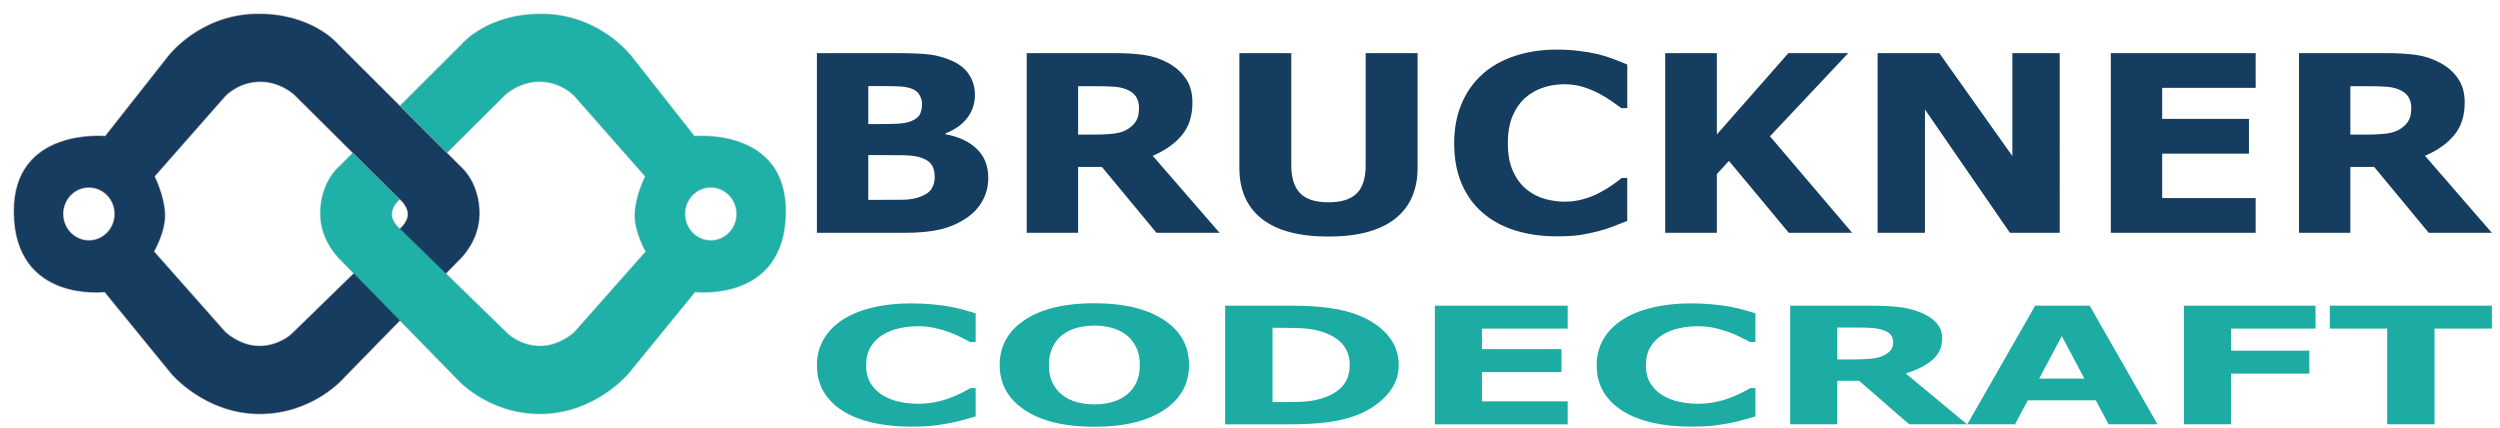
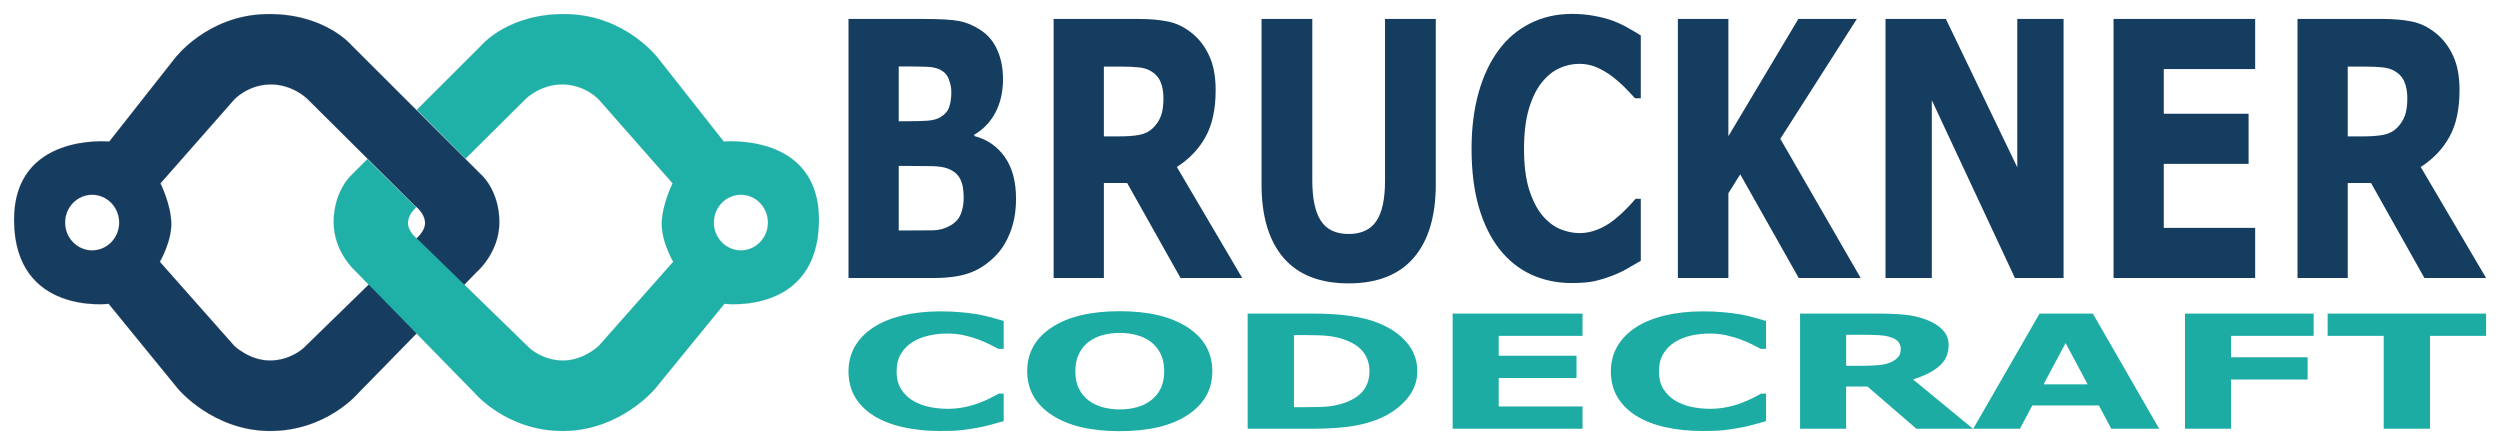
- <svg xmlns="http://www.w3.org/2000/svg" width="1496" height="256" viewBox="0 0 395.816 67.733" version="1.1" id="svg1" xml:space="preserve">
+ <svg xmlns="http://www.w3.org/2000/svg" version="1.1" id="Base" x="0px" y="0px" width="1438px" height="256px" viewBox="29 0 1438 256" enable-background="new 29 0 1438 256" xml:space="preserve">
  <defs id="defs1" />
-   <g id="layer2" transform="matrix(1.109355,0,0,1.109355,144.8479,-97.3428)" style="display:none">
-     <text xml:space="preserve" style="font-weight:bold;font-size:37.241px;line-height:0.1;font-family:'Source Sans Pro';-inkscape-font-specification:'Source Sans Pro Bold';text-align:center;writing-mode:lr-tb;direction:ltr;text-anchor:middle;display:none;fill:#153d60;fill-opacity:1;stroke-width:0.264;stroke-linecap:round;stroke-opacity:0.345" x="98.051" y="127.708" id="text1" transform="scale(1.055658,0.9472768)">
-       <tspan id="tspan1" style="font-size:37.241px;fill:#153d60;fill-opacity:1;stroke-width:0.264" x="0" y="0">BRÜCKNER</tspan>
-     </text>
-     <text xml:space="preserve" style="font-weight:bold;font-size:37.241px;line-height:0.1;font-family:'Source Sans Pro';-inkscape-font-specification:'Source Sans Pro Bold';text-align:center;writing-mode:lr-tb;direction:ltr;text-anchor:middle;display:inline;fill:#153d60;fill-opacity:1;stroke-width:0.264;stroke-linecap:round;stroke-opacity:0.345" x="98.051" y="127.708" id="text2" transform="scale(1.055658,0.9472768)">
-       <tspan id="tspan2" style="font-size:37.241px;fill:#153d60;fill-opacity:1;stroke-width:0.264" x="98.051" y="127.708">BRUCKNER</tspan>
-     </text>
-     <text xml:space="preserve" style="font-style:normal;font-variant:normal;font-weight:600;font-stretch:normal;font-size:28.972px;line-height:0.1;font-family:'Source Sans Pro';-inkscape-font-specification:'Source Sans Pro Semi-Bold';text-align:center;writing-mode:lr-tb;direction:ltr;text-anchor:middle;fill:#1caca4;fill-opacity:1;stroke-width:0.311;stroke-linecap:round;stroke-opacity:0.345" x="84.38" y="184.539" id="text3" transform="scale(1.244339,0.8036393)">
-       <tspan id="tspan3" style="font-style:normal;font-variant:normal;font-weight:600;font-stretch:normal;font-size:28.972px;font-family:'Source Sans Pro';-inkscape-font-specification:'Source Sans Pro Semi-Bold';fill:#1caca4;fill-opacity:1;stroke-width:0.311" x="84.38" y="184.539">CODECRAFT</tspan>
-     </text>
+   <g id="Text" transform="matrix(1.109355,0,0,1.109355,144.8479,-97.3428)">
+     <path id="Brückner" fill="#153d60" d="m 422.383,190.751 c 0,6.495 -1,12.299 -3.001,17.409 -1.954,5.111 -4.659,9.351 -8.113,12.719 -4.001,3.969 -8.409,6.796 -13.228,8.479 -4.773,1.683 -10.841,2.526 -18.205,2.526 h -44.32 V 97.575 h 39.41 c 8.183,0 14.16,0.36 17.933,1.083 3.819,0.721 7.591,2.315 11.319,4.781 3.864,2.584 6.727,6.073 8.591,10.463 1.908,4.328 2.863,9.29 2.863,14.882 0,6.494 -1.295,12.236 -3.887,17.228 -2.59,4.932 -6.25,8.781 -10.977,11.546 v 0.721 c 6.637,1.744 11.887,5.352 15.751,10.823 3.909,5.473 5.864,12.689 5.864,21.649 z m -33.546,-55.202 c 0,-2.226 -0.432,-4.45 -1.296,-6.676 -0.818,-2.224 -2.296,-3.879 -4.432,-4.961 -1.909,-0.963 -4.296,-1.474 -7.159,-1.534 -2.819,-0.12 -6.796,-0.181 -11.933,-0.181 h -2.455 v 28.413 h 4.092 c 4.137,0 7.659,-0.09 10.568,-0.271 2.909,-0.179 5.205,-0.782 6.887,-1.804 2.364,-1.383 3.909,-3.156 4.636,-5.321 0.728,-2.223 1.092,-4.779 1.092,-7.664 z m 6.409,54.661 c 0,-4.27 -0.636,-7.547 -1.909,-9.832 -1.227,-2.346 -3.34,-4.089 -6.341,-5.232 -2.045,-0.781 -4.864,-1.203 -8.454,-1.262 -3.591,-0.061 -7.341,-0.09 -11.25,-0.09 h -5.728 v 33.464 h 1.909 c 7.364,0 12.637,-0.031 15.819,-0.09 3.182,-0.061 6.114,-0.841 8.796,-2.345 2.728,-1.504 4.591,-3.488 5.591,-5.955 1.044,-2.525 1.567,-5.412 1.567,-8.658 z m 103.571,-51.504 c 0,-3.368 -0.523,-6.254 -1.569,-8.659 -1.045,-2.405 -2.841,-4.299 -5.387,-5.684 -1.772,-0.961 -3.841,-1.533 -6.204,-1.712 -2.364,-0.241 -5.114,-0.36 -8.25,-0.36 h -9.478 V 158.461 h 8.046 c 4.182,0 7.681,-0.271 10.5,-0.812 2.818,-0.541 5.182,-1.774 7.091,-3.697 1.818,-1.865 3.137,-3.91 3.955,-6.135 0.864,-2.286 1.296,-5.324 1.296,-9.111 z m 40.842,93.177 H 507.68 L 479.997,182.634 H 467.93 v 49.25 H 441.884 V 97.575 h 43.911 c 6,0 11.16,0.45 15.478,1.352 4.318,0.902 8.364,2.857 12.136,5.863 3.819,3.006 6.842,6.915 9.069,11.726 2.272,4.75 3.409,10.734 3.409,17.949 0,9.922 -1.75,18.01 -5.25,24.264 -3.455,6.254 -8.409,11.455 -14.864,15.605 z m 100.367,-48.619 c 0,16.596 -3.819,29.314 -11.455,38.154 -7.637,8.841 -18.887,13.26 -33.751,13.26 -14.864,0 -26.114,-4.419 -33.752,-13.26 -7.591,-8.839 -11.386,-21.526 -11.386,-38.064 V 97.575 h 26.319 v 83.796 c 0,9.32 1.476,16.267 4.431,20.836 2.954,4.569 7.75,6.855 14.387,6.855 6.545,0 11.319,-2.195 14.319,-6.584 3.046,-4.39 4.568,-11.424 4.568,-21.107 l 1.7e-4,-83.796 H 640.025 v 85.689 z m -35.047,-61.066 h -20.25 V 97.575 h 20.25 z m 0,49.246 h -20.25 v -24.624 h 20.25 z M 710.391,234.5 c -7.546,0 -14.524,-1.476 -20.933,-4.422 -6.364,-2.947 -11.841,-7.338 -16.432,-13.169 -4.591,-5.833 -8.159,-13.11 -10.704,-21.828 -2.5,-8.72 -3.75,-18.792 -3.75,-30.218 0,-10.644 1.205,-20.295 3.614,-28.954 2.409,-8.659 5.909,-16.085 10.5,-22.28 4.409,-5.953 9.864,-10.553 16.365,-13.8 6.545,-3.248 13.682,-4.871 21.409,-4.871 4.273,0 8.115,0.33 11.523,0.992 3.455,0.601 6.637,1.414 9.546,2.435 3.046,1.143 5.796,2.435 8.25,3.879 2.5,1.383 4.681,2.676 6.546,3.879 v 32.562 h -3 c -1.273,-1.444 -2.886,-3.157 -4.842,-5.142 -1.909,-1.984 -4.091,-3.938 -6.545,-5.863 -2.5,-1.925 -5.205,-3.548 -8.115,-4.871 -2.908,-1.324 -6.022,-1.984 -9.341,-1.984 -3.682,0 -7.182,0.782 -10.5,2.346 -3.319,1.503 -6.387,4.028 -9.204,7.577 -2.682,3.428 -4.864,7.968 -6.546,13.62 -1.636,5.653 -2.455,12.507 -2.455,20.566 0,8.418 0.886,15.454 2.659,21.107 1.819,5.652 4.092,10.102 6.819,13.348 2.772,3.307 5.864,5.683 9.273,7.126 3.408,1.383 6.772,2.074 10.091,2.074 3.182,0 6.318,-0.631 9.409,-1.893 3.137,-1.263 6.023,-2.977 8.659,-5.141 2.228,-1.744 4.296,-3.609 6.206,-5.593 1.908,-1.984 3.476,-3.698 4.704,-5.141 h 2.727 v 32.111 c -2.546,1.504 -4.977,2.917 -7.296,4.239 -2.319,1.324 -4.75,2.464 -7.295,3.428 -3.319,1.263 -6.432,2.224 -9.342,2.888 -2.909,0.659 -6.909,0.994 -12,0.994 z m 149.936,-2.617 h -32.114 l -30.342,-53.759 -6.136,9.832 V 231.883 H 765.552 V 97.575 h 26.183 v 60.794 l 36.274,-60.794 h 30.341 l -39.683,62.148 z m 105.208,0 h -25.229 l -43.092,-92.185 v 92.185 h -24 V 97.575 h 31.296 l 37.024,76.941 V 97.575 h 24.001 z m 99.343,0 H 991.444 V 97.575 h 73.434 v 25.976 h -47.387 v 23.182 h 43.978 v 25.978 h -43.978 v 33.193 h 47.387 z m 78.889,-93.177 c 0,-3.368 -0.523,-6.254 -1.569,-8.659 -1.046,-2.405 -2.841,-4.299 -5.386,-5.684 -1.773,-0.961 -3.841,-1.533 -6.204,-1.712 -2.364,-0.241 -5.114,-0.36 -8.251,-0.36 h -9.477 V 158.461 h 8.047 c 4.181,0 7.681,-0.271 10.499,-0.812 2.819,-0.541 5.182,-1.774 7.092,-3.697 1.819,-1.865 3.136,-3.91 3.954,-6.135 0.863,-2.286 1.295,-5.324 1.295,-9.111 z m 40.842,93.177 h -31.979 l -27.683,-49.25 h -12.069 v 49.25 h -26.046 V 97.575 h 43.911 c 6,0 11.159,0.45 15.477,1.352 4.319,0.902 8.364,2.857 12.138,5.863 3.818,3.006 6.841,6.915 9.068,11.726 2.272,4.75 3.408,10.734 3.408,17.949 0,9.922 -1.749,18.01 -5.249,24.264 -3.455,6.254 -8.41,11.455 -14.864,15.605 z" style="display:none;stroke-width:1.136" />
+     <path id="Bruckner" display="inline" fill="#153d60" d="m 422.383,190.751 c 0,6.495 -1,12.299 -3.001,17.409 -1.954,5.111 -4.659,9.351 -8.113,12.719 -4.001,3.969 -8.409,6.796 -13.228,8.479 -4.773,1.683 -10.841,2.526 -18.205,2.526 h -44.32 V 97.575 h 39.41 c 8.183,0 14.16,0.36 17.933,1.083 3.819,0.721 7.591,2.315 11.319,4.781 3.864,2.584 6.727,6.073 8.591,10.463 1.908,4.328 2.863,9.29 2.863,14.882 0,6.494 -1.295,12.236 -3.887,17.228 -2.59,4.932 -6.25,8.781 -10.977,11.546 v 0.721 c 6.637,1.744 11.887,5.352 15.751,10.823 3.909,5.473 5.864,12.689 5.864,21.649 z m -33.546,-55.202 c 0,-2.226 -0.432,-4.45 -1.296,-6.676 -0.818,-2.224 -2.296,-3.879 -4.432,-4.961 -1.909,-0.963 -4.296,-1.474 -7.159,-1.534 -2.819,-0.12 -6.796,-0.181 -11.933,-0.181 h -2.455 v 28.413 h 4.092 c 4.137,0 7.659,-0.09 10.568,-0.271 2.909,-0.179 5.205,-0.782 6.887,-1.804 2.364,-1.383 3.909,-3.156 4.636,-5.321 0.728,-2.223 1.092,-4.779 1.092,-7.664 z m 6.409,54.661 c 0,-4.27 -0.636,-7.547 -1.909,-9.832 -1.227,-2.346 -3.34,-4.089 -6.341,-5.232 -2.045,-0.781 -4.864,-1.203 -8.454,-1.262 -3.591,-0.061 -7.341,-0.09 -11.25,-0.09 h -5.728 v 33.464 h 1.909 c 7.364,0 12.637,-0.031 15.819,-0.09 3.182,-0.061 6.114,-0.841 8.796,-2.344 2.728,-1.504 4.591,-3.488 5.591,-5.955 1.044,-2.525 1.567,-5.412 1.567,-8.658 z m 103.571,-51.504 c 0,-3.368 -0.523,-6.254 -1.569,-8.659 -1.045,-2.405 -2.841,-4.299 -5.387,-5.684 -1.772,-0.961 -3.841,-1.533 -6.204,-1.712 -2.364,-0.241 -5.114,-0.36 -8.25,-0.36 h -9.478 V 158.461 h 8.046 c 4.182,0 7.681,-0.271 10.5,-0.812 2.818,-0.541 5.182,-1.774 7.091,-3.697 1.818,-1.864 3.137,-3.91 3.955,-6.135 0.864,-2.286 1.296,-5.324 1.296,-9.111 z m 40.842,93.177 H 507.68 L 479.997,182.634 H 467.93 v 49.25 H 441.884 V 97.575 h 43.911 c 6,0 11.16,0.45 15.478,1.352 4.318,0.902 8.364,2.857 12.136,5.863 3.819,3.006 6.842,6.915 9.069,11.726 2.272,4.75 3.409,10.734 3.409,17.949 0,9.922 -1.75,18.01 -5.25,24.264 -3.455,6.254 -8.409,11.455 -14.864,15.605 z m 100.367,-48.619 c 0,16.596 -3.819,29.314 -11.455,38.154 -7.637,8.841 -18.887,13.26 -33.751,13.26 -14.864,0 -26.114,-4.419 -33.752,-13.26 -7.591,-8.839 -11.386,-21.526 -11.386,-38.064 V 97.575 h 26.319 v 83.796 c 0,9.32 1.476,16.267 4.431,20.836 2.954,4.569 7.75,6.855 14.387,6.855 6.545,0 11.319,-2.195 14.319,-6.584 3.046,-4.39 4.568,-11.424 4.568,-21.107 V 97.575 h 26.319 v 85.689 z m 70.365,51.235 c -7.546,0 -14.524,-1.476 -20.933,-4.422 -6.364,-2.947 -11.841,-7.338 -16.432,-13.169 -4.591,-5.833 -8.159,-13.11 -10.704,-21.828 -2.5,-8.72 -3.75,-18.792 -3.75,-30.218 0,-10.644 1.205,-20.295 3.614,-28.954 2.409,-8.659 5.909,-16.085 10.5,-22.28 4.409,-5.953 9.864,-10.553 16.365,-13.8 6.545,-3.248 13.682,-4.871 21.409,-4.871 4.273,0 8.115,0.33 11.523,0.992 3.455,0.601 6.637,1.414 9.546,2.435 3.046,1.143 5.796,2.435 8.25,3.879 2.5,1.383 4.681,2.676 6.546,3.879 v 32.562 h -3 c -1.273,-1.444 -2.886,-3.157 -4.842,-5.142 -1.909,-1.984 -4.091,-3.938 -6.545,-5.863 -2.5,-1.925 -5.205,-3.548 -8.115,-4.871 -2.908,-1.324 -6.022,-1.984 -9.341,-1.984 -3.682,0 -7.182,0.782 -10.5,2.346 -3.319,1.503 -6.387,4.028 -9.204,7.577 -2.682,3.428 -4.864,7.968 -6.546,13.62 -1.636,5.653 -2.455,12.507 -2.455,20.566 0,8.418 0.886,15.454 2.659,21.107 1.819,5.652 4.092,10.102 6.819,13.348 2.772,3.307 5.864,5.683 9.273,7.126 3.408,1.383 6.772,2.074 10.091,2.074 3.182,0 6.318,-0.631 9.409,-1.893 3.137,-1.263 6.023,-2.977 8.659,-5.141 2.228,-1.744 4.296,-3.609 6.206,-5.593 1.908,-1.984 3.476,-3.698 4.704,-5.141 h 2.727 v 32.111 c -2.546,1.504 -4.977,2.917 -7.296,4.239 -2.319,1.324 -4.75,2.464 -7.295,3.428 -3.319,1.263 -6.432,2.224 -9.342,2.888 -2.909,0.659 -6.909,0.994 -12,0.994 z m 149.936,-2.617 h -32.114 l -30.342,-53.759 -6.136,9.832 v 43.927 H 765.552 V 97.575 h 26.183 v 60.794 l 36.274,-60.794 h 30.341 l -39.683,62.148 z m 105.208,0 h -25.229 l -43.092,-92.185 v 92.185 h -24 V 97.575 h 31.296 l 37.024,76.941 V 97.575 h 24.001 z m 99.343,0 H 991.444 V 97.575 h 73.434 v 25.976 h -47.387 v 23.182 h 43.978 v 25.978 h -43.978 v 33.193 h 47.387 z m 78.889,-93.177 c 0,-3.368 -0.523,-6.254 -1.569,-8.659 -1.046,-2.405 -2.841,-4.299 -5.386,-5.684 -1.773,-0.961 -3.841,-1.533 -6.204,-1.712 -2.364,-0.241 -5.114,-0.36 -8.251,-0.36 h -9.477 V 158.461 h 8.047 c 4.181,0 7.681,-0.271 10.499,-0.812 2.819,-0.541 5.182,-1.774 7.092,-3.697 1.819,-1.864 3.136,-3.91 3.954,-6.135 0.863,-2.286 1.295,-5.324 1.295,-9.111 z m 40.842,93.177 h -31.979 l -27.683,-49.25 h -12.069 v 49.25 h -26.046 V 97.575 h 43.911 c 6,0 11.159,0.45 15.477,1.352 4.319,0.902 8.364,2.857 12.138,5.863 3.818,3.006 6.841,6.915 9.068,11.726 2.272,4.75 3.408,10.734 3.408,17.949 0,9.922 -1.749,18.01 -5.249,24.264 -3.455,6.254 -8.41,11.455 -14.864,15.605 z" style="stroke-width:1.136" />
+     <path id="Codecraft" fill="#1caca4" d="m 383.037,311.221 c -6.92,0 -13.318,-0.655 -19.196,-1.965 -5.836,-1.31 -10.858,-3.261 -15.068,-5.854 -4.21,-2.594 -7.483,-5.828 -9.817,-9.705 -2.292,-3.876 -3.439,-8.354 -3.439,-13.434 0,-4.732 1.104,-9.023 3.314,-12.872 2.209,-3.85 5.419,-7.152 9.629,-9.906 4.043,-2.647 9.045,-4.691 15.006,-6.136 6.002,-1.443 12.546,-2.165 19.632,-2.165 3.918,0 7.441,0.148 10.567,0.442 3.168,0.266 6.086,0.628 8.754,1.082 2.793,0.507 5.314,1.082 7.565,1.724 2.293,0.615 4.294,1.19 6.003,1.725 v 14.477 h -2.752 c -1.167,-0.642 -2.647,-1.404 -4.439,-2.286 -1.751,-0.882 -3.752,-1.751 -6.002,-2.607 -2.293,-0.855 -4.773,-1.577 -7.441,-2.165 -2.668,-0.588 -5.523,-0.881 -8.566,-0.881 -3.376,0 -6.586,0.347 -9.629,1.041 -3.043,0.668 -5.857,1.792 -8.441,3.369 -2.46,1.525 -4.46,3.543 -6.002,6.056 -1.5,2.514 -2.251,5.561 -2.251,9.143 0,3.743 0.813,6.871 2.438,9.384 1.668,2.514 3.752,4.492 6.253,5.935 2.543,1.472 5.377,2.526 8.504,3.168 3.126,0.615 6.21,0.924 9.253,0.924 2.919,0 5.794,-0.281 8.628,-0.843 2.876,-0.562 5.523,-1.324 7.941,-2.285 2.043,-0.776 3.939,-1.605 5.689,-2.487 1.751,-0.881 3.189,-1.644 4.314,-2.285 h 2.502 v 14.276 c -2.335,0.668 -4.565,1.296 -6.69,1.885 -2.126,0.588 -4.357,1.096 -6.69,1.523 -3.043,0.561 -5.898,0.989 -8.567,1.282 -2.666,0.294 -6.334,0.442 -11.002,0.442 z m 141.118,-31 c 0,9.518 -4.251,17.084 -12.755,22.698 -8.503,5.588 -20.258,8.382 -35.264,8.382 -14.964,0 -26.698,-2.794 -35.202,-8.382 -8.503,-5.614 -12.755,-13.18 -12.755,-22.698 0,-9.597 4.252,-17.177 12.755,-22.738 8.504,-5.587 20.238,-8.381 35.202,-8.381 14.923,0 26.657,2.794 35.202,8.381 8.545,5.561 12.817,13.141 12.817,22.738 z m -31.825,15.119 c 2.335,-1.817 4.065,-3.956 5.19,-6.416 1.125,-2.487 1.688,-5.399 1.688,-8.741 0,-3.582 -0.646,-6.63 -1.938,-9.144 -1.292,-2.513 -2.981,-4.544 -5.065,-6.095 -2.126,-1.604 -4.585,-2.767 -7.378,-3.489 -2.751,-0.722 -5.627,-1.083 -8.628,-1.083 -3.044,0 -5.92,0.348 -8.629,1.043 -2.668,0.695 -5.127,1.844 -7.378,3.449 -2.085,1.497 -3.793,3.568 -5.127,6.216 -1.292,2.619 -1.938,5.668 -1.938,9.142 0,3.555 0.625,6.591 1.876,9.104 1.292,2.487 2.98,4.519 5.064,6.096 2.085,1.577 4.523,2.741 7.315,3.488 2.793,0.749 5.732,1.123 8.817,1.123 3.084,0 6.023,-0.374 8.816,-1.123 2.792,-0.775 5.231,-1.964 7.315,-3.568 z M 630.448,280.262 c 0,5.561 -1.98,10.547 -5.939,14.958 -3.96,4.384 -8.962,7.752 -15.006,10.105 -4.543,1.765 -9.525,2.995 -14.943,3.69 -5.419,0.695 -11.838,1.042 -19.257,1.042 h -32.826 v -59.712 h 33.763 c 7.586,0 14.131,0.414 19.633,1.243 5.503,0.802 10.13,1.951 13.881,3.449 6.42,2.514 11.462,5.908 15.13,10.185 3.709,4.251 5.564,9.263 5.564,15.039 z m -24.823,-0.121 c 0,-3.93 -1.125,-7.285 -3.376,-10.065 -2.209,-2.808 -5.732,-5 -10.567,-6.577 -2.459,-0.776 -4.981,-1.296 -7.565,-1.565 -2.542,-0.293 -6.398,-0.44 -11.567,-0.44 h -6.064 v 37.374 h 6.064 c 5.71,0 9.9,-0.161 12.567,-0.481 2.668,-0.348 5.273,-0.962 7.816,-1.844 4.376,-1.605 7.586,-3.743 9.629,-6.416 2.043,-2.7 3.063,-6.029 3.063,-9.986 z m 110.483,29.916 h -67.34 v -59.712 h 67.34 v 11.55 h -43.456 v 10.306 h 40.33 v 11.55 h -40.33 v 14.757 h 43.456 z m 62.211,1.164 c -6.919,0 -13.317,-0.655 -19.194,-1.965 -5.836,-1.31 -10.859,-3.261 -15.069,-5.854 -4.21,-2.594 -7.483,-5.828 -9.817,-9.705 -2.292,-3.875 -3.438,-8.354 -3.438,-13.434 0,-4.732 1.105,-9.023 3.313,-12.872 2.209,-3.85 5.419,-7.152 9.629,-9.906 4.044,-2.647 9.046,-4.691 15.006,-6.136 6.003,-1.443 12.547,-2.165 19.633,-2.165 3.918,0 7.44,0.148 10.566,0.442 3.168,0.266 6.086,0.628 8.755,1.082 2.791,0.507 5.314,1.083 7.564,1.724 2.293,0.616 4.293,1.19 6.003,1.725 v 14.477 h -2.751 c -1.167,-0.642 -2.647,-1.404 -4.44,-2.286 -1.75,-0.882 -3.751,-1.751 -6.002,-2.607 -2.292,-0.855 -4.772,-1.577 -7.44,-2.165 -2.668,-0.588 -5.523,-0.882 -8.566,-0.882 -3.376,0 -6.585,0.347 -9.629,1.041 -3.042,0.668 -5.856,1.793 -8.44,3.37 -2.46,1.524 -4.461,3.542 -6.003,6.055 -1.501,2.514 -2.251,5.561 -2.251,9.143 0,3.743 0.813,6.871 2.438,9.384 1.667,2.514 3.752,4.492 6.253,5.935 2.542,1.472 5.377,2.527 8.503,3.168 3.126,0.615 6.211,0.924 9.254,0.924 2.918,0 5.794,-0.281 8.629,-0.843 2.876,-0.562 5.523,-1.324 7.94,-2.285 2.042,-0.776 3.939,-1.605 5.69,-2.487 1.75,-0.882 3.188,-1.645 4.314,-2.286 h 2.501 v 14.276 c -2.334,0.668 -4.564,1.296 -6.69,1.885 -2.125,0.588 -4.356,1.096 -6.69,1.523 -3.043,0.561 -5.898,0.989 -8.566,1.283 -2.667,0.296 -6.336,0.443 -11.005,0.443 z m 102.792,-42.589 c 0,-1.498 -0.479,-2.781 -1.438,-3.85 -0.96,-1.07 -2.606,-1.911 -4.94,-2.526 -1.625,-0.428 -3.521,-0.682 -5.688,-0.762 -2.168,-0.106 -4.69,-0.161 -7.566,-0.161 h -8.691 v 16.081 h 7.378 c 3.835,0 7.045,-0.12 9.63,-0.361 2.585,-0.239 4.752,-0.789 6.502,-1.644 1.667,-0.829 2.876,-1.738 3.627,-2.727 0.791,-1.016 1.186,-2.367 1.186,-4.05 z m 37.453,41.425 h -29.325 l -25.385,-21.896 h -11.067 v 21.896 h -23.885 v -59.712 h 40.267 c 5.503,0 10.234,0.201 14.193,0.602 3.961,0.4 7.67,1.27 11.13,2.607 3.502,1.337 6.273,3.074 8.316,5.213 2.084,2.112 3.126,4.773 3.126,7.98 0,4.41 -1.605,8.007 -4.814,10.787 -3.168,2.78 -7.711,5.094 -13.631,6.938 z m 96.539,0 H 990.28 l -6.44,-12.07 h -34.514 l -6.44,12.07 h -24.197 l 34.389,-59.712 h 27.636 z m -37.078,-23.019 -11.443,-21.414 -11.442,21.414 z m 117.172,-25.143 h -42.829 v 11.108 h 39.703 v 11.55 h -39.703 v 25.505 h -23.884 v -59.712 h 66.713 z m 89.411,0 h -29.074 v 48.162 h -24.01 v -48.162 h -29.074 v -11.55 h 82.159 v 11.55 z" style="stroke-width:0.997" />
  </g>
-   <g id="g6" transform="matrix(1.109355,0,0,1.109355,144.8479,-97.3428)">
-     <path d="m 9.921,119.416 q 0,1.964 -0.8,3.51 -0.782,1.546 -2.164,2.564 -1.6,1.2 -3.528,1.709 -1.909,0.509 -4.855,0.509 H -13.245 v -27.076 h 10.51 q 3.273,0 4.782,0.218 1.527,0.218 3.019,0.964 1.546,0.782 2.291,2.109 0.764,1.309 0.764,3 0,1.964 -1.036,3.473 -1.036,1.491 -2.928,2.328 v 0.145 q 2.655,0.527 4.201,2.182 1.564,1.655 1.564,4.364 z M 0.975,108.288 q 0,-0.673 -0.345,-1.346 -0.327,-0.673 -1.182,-1 -0.764,-0.291 -1.909,-0.309 -1.127,-0.036 -3.182,-0.036 h -0.655 v 5.728 h 1.091 q 1.655,0 2.819,-0.055 1.164,-0.054 1.837,-0.364 0.946,-0.418 1.237,-1.073 0.291,-0.673 0.291,-1.546 z m 1.709,11.02 q 0,-1.291 -0.509,-1.982 -0.491,-0.709 -1.691,-1.055 -0.818,-0.236 -2.255,-0.255 -1.437,-0.018 -3,-0.018 h -1.527 v 6.746 h 0.509 q 2.946,0 4.219,-0.018 1.273,-0.018 2.346,-0.473 1.091,-0.455 1.491,-1.2 0.418,-0.764 0.418,-1.746 z M 30.306,108.924 q 0,-1.018 -0.418,-1.746 -0.418,-0.727 -1.437,-1.146 -0.709,-0.291 -1.655,-0.345 -0.946,-0.073 -2.2,-0.073 H 22.068 v 7.292 h 2.146 q 1.673,0 2.8,-0.164 1.127,-0.164 1.891,-0.746 0.727,-0.564 1.055,-1.237 0.345,-0.691 0.345,-1.837 z m 10.892,18.784 h -8.528 L 25.287,117.78 h -3.219 v 9.929 h -6.946 v -27.076 h 11.711 q 2.4,0 4.128,0.273 1.727,0.273 3.237,1.182 1.527,0.909 2.418,2.364 0.909,1.437 0.909,3.619 0,3 -1.4,4.892 -1.382,1.891 -3.964,3.146 z m 26.767,-9.801 q 0,5.019 -3.055,7.692 -3.055,2.673 -9.001,2.673 -5.946,0 -9.001,-2.673 -3.037,-2.673 -3.037,-7.674 v -17.293 h 7.019 v 16.893 q 0,2.819 1.182,4.201 1.182,1.382 3.837,1.382 2.619,0 3.819,-1.327 1.218,-1.327 1.218,-4.255 V 100.632 H 67.965 Z M 63.51,97.595 h -5.401 v -4.964 h 5.401 z m -9.765,0 H 48.345 v -4.964 h 5.401 z M 86.731,128.236 q -3.019,0 -5.583,-0.891 -2.546,-0.891 -4.382,-2.655 -1.837,-1.764 -2.855,-4.401 -1,-2.637 -1,-6.092 0,-3.219 0.964,-5.837 0.964,-2.619 2.8,-4.491 1.764,-1.8 4.364,-2.782 2.619,-0.982 5.71,-0.982 1.709,0 3.073,0.2 1.382,0.182 2.546,0.491 1.218,0.345 2.2,0.782 1,0.418 1.746,0.782 v 6.564 h -0.8 q -0.509,-0.436 -1.291,-1.036 -0.764,-0.6 -1.746,-1.182 -1,-0.582 -2.164,-0.982 -1.164,-0.4 -2.491,-0.4 -1.473,0 -2.8,0.473 -1.327,0.455 -2.455,1.527 -1.073,1.036 -1.746,2.746 -0.655,1.709 -0.655,4.146 0,2.546 0.709,4.255 0.727,1.709 1.818,2.691 1.109,1 2.473,1.437 1.364,0.418 2.691,0.418 1.273,0 2.509,-0.382 1.255,-0.382 2.309,-1.036 0.891,-0.527 1.655,-1.127 0.764,-0.6 1.255,-1.036 h 0.727 v 6.474 q -1.018,0.455 -1.946,0.855 -0.927,0.4 -1.946,0.691 -1.327,0.382 -2.491,0.582 -1.164,0.2 -3.2,0.2 z m 39.987,-0.527 h -8.565 l -8.092,-10.838 -1.637,1.982 v 8.856 h -6.983 v -27.076 h 6.983 v 12.256 l 9.674,-12.256 h 8.092 l -10.583,12.529 z m 28.058,0 h -6.728 l -11.492,-18.584 v 18.584 h -6.401 v -27.076 h 8.347 l 9.874,15.511 v -15.511 h 6.401 z m 26.494,0 h -19.584 v -27.076 h 19.584 v 5.237 h -12.638 v 4.673 h 11.729 v 5.237 h -11.729 v 6.692 h 12.638 z m 21.039,-18.784 q 0,-1.018 -0.418,-1.746 -0.418,-0.727 -1.437,-1.146 -0.709,-0.291 -1.655,-0.345 -0.946,-0.073 -2.2,-0.073 h -2.528 v 7.292 h 2.146 q 1.673,0 2.8,-0.164 1.127,-0.164 1.891,-0.746 0.727,-0.564 1.055,-1.237 0.345,-0.691 0.345,-1.837 z m 10.892,18.784 h -8.528 l -7.383,-9.929 h -3.219 v 9.929 h -6.946 v -27.076 h 11.711 q 2.4,0 4.128,0.273 1.728,0.273 3.237,1.182 1.527,0.909 2.418,2.364 0.909,1.437 0.909,3.619 0,3 -1.4,4.892 -1.382,1.891 -3.964,3.146 z" id="text4" style="font-weight:bold;font-size:37.241px;line-height:0.1;font-family:'Source Sans Pro';-inkscape-font-specification:'Source Sans Pro Bold';text-align:center;text-anchor:middle;display:none;fill:#153d60;stroke-width:0.264;stroke-linecap:round;stroke-opacity:0.345" transform="scale(1.055658,0.9472768)" aria-label="BRÜCKNER" />
-     <path d="m 9.921,119.416 q 0,1.964 -0.8,3.51 -0.782,1.546 -2.164,2.564 -1.6,1.2 -3.528,1.709 -1.909,0.509 -4.855,0.509 H -13.245 v -27.076 h 10.51 q 3.273,0 4.782,0.218 1.527,0.218 3.019,0.964 1.546,0.782 2.291,2.109 0.764,1.309 0.764,3 0,1.964 -1.036,3.473 -1.036,1.491 -2.928,2.328 v 0.145 q 2.655,0.527 4.201,2.182 1.564,1.655 1.564,4.364 z M 0.975,108.288 q 0,-0.673 -0.345,-1.346 -0.327,-0.673 -1.182,-1 -0.764,-0.291 -1.909,-0.309 -1.127,-0.036 -3.182,-0.036 h -0.655 v 5.728 h 1.091 q 1.655,0 2.819,-0.055 1.164,-0.054 1.837,-0.364 0.946,-0.418 1.237,-1.073 0.291,-0.673 0.291,-1.546 z m 1.709,11.02 q 0,-1.291 -0.509,-1.982 -0.491,-0.709 -1.691,-1.055 -0.818,-0.236 -2.255,-0.255 -1.437,-0.018 -3,-0.018 h -1.527 v 6.746 h 0.509 q 2.946,0 4.219,-0.018 1.273,-0.018 2.346,-0.473 1.091,-0.455 1.491,-1.2 0.418,-0.764 0.418,-1.746 z M 30.306,108.924 q 0,-1.018 -0.418,-1.746 -0.418,-0.727 -1.437,-1.146 -0.709,-0.291 -1.655,-0.345 -0.946,-0.073 -2.2,-0.073 H 22.068 v 7.292 h 2.146 q 1.673,0 2.8,-0.164 1.127,-0.164 1.891,-0.746 0.727,-0.564 1.055,-1.237 0.345,-0.691 0.345,-1.837 z m 10.892,18.784 h -8.528 L 25.287,117.78 h -3.219 v 9.929 h -6.946 v -27.076 h 11.711 q 2.4,0 4.128,0.273 1.727,0.273 3.237,1.182 1.527,0.909 2.418,2.364 0.909,1.437 0.909,3.619 0,3 -1.4,4.892 -1.382,1.891 -3.964,3.146 z m 26.767,-9.801 q 0,5.019 -3.055,7.692 -3.055,2.673 -9.001,2.673 -5.946,0 -9.001,-2.673 -3.037,-2.673 -3.037,-7.674 v -17.293 h 7.019 v 16.893 q 0,2.819 1.182,4.201 1.182,1.382 3.837,1.382 2.619,0 3.819,-1.327 1.218,-1.327 1.218,-4.255 v -16.893 h 7.019 z m 18.766,10.329 q -3.019,0 -5.583,-0.891 -2.546,-0.891 -4.382,-2.655 -1.837,-1.764 -2.855,-4.401 -1,-2.637 -1,-6.092 0,-3.219 0.964,-5.837 0.964,-2.619 2.8,-4.491 1.764,-1.8 4.364,-2.782 2.619,-0.982 5.71,-0.982 1.709,0 3.073,0.2 1.382,0.182 2.546,0.491 1.218,0.345 2.2,0.782 1,0.418 1.746,0.782 v 6.564 h -0.8 q -0.509,-0.436 -1.291,-1.036 -0.764,-0.6 -1.746,-1.182 -1,-0.582 -2.164,-0.982 -1.164,-0.4 -2.491,-0.4 -1.473,0 -2.8,0.473 -1.327,0.455 -2.455,1.527 -1.073,1.036 -1.746,2.746 -0.655,1.709 -0.655,4.146 0,2.546 0.709,4.255 0.727,1.709 1.818,2.691 1.109,1 2.473,1.437 1.364,0.418 2.691,0.418 1.273,0 2.509,-0.382 1.255,-0.382 2.309,-1.036 0.891,-0.527 1.655,-1.127 0.764,-0.6 1.255,-1.036 h 0.727 v 6.474 q -1.018,0.455 -1.946,0.855 -0.927,0.4 -1.946,0.691 -1.327,0.382 -2.491,0.582 -1.164,0.2 -3.2,0.2 z m 39.987,-0.527 h -8.565 l -8.092,-10.838 -1.637,1.982 v 8.856 h -6.983 v -27.076 h 6.983 v 12.256 l 9.674,-12.256 h 8.092 l -10.583,12.529 z m 28.058,0 h -6.728 l -11.492,-18.584 v 18.584 h -6.401 v -27.076 h 8.347 l 9.874,15.511 v -15.511 h 6.401 z m 26.494,0 h -19.584 v -27.076 h 19.584 v 5.237 h -12.638 v 4.673 h 11.729 v 5.237 h -11.729 v 6.692 h 12.638 z m 21.039,-18.784 q 0,-1.018 -0.418,-1.746 -0.418,-0.727 -1.437,-1.146 -0.709,-0.291 -1.655,-0.345 -0.946,-0.073 -2.2,-0.073 h -2.528 v 7.292 h 2.146 q 1.673,0 2.8,-0.164 1.127,-0.164 1.891,-0.746 0.727,-0.564 1.055,-1.237 0.345,-0.691 0.345,-1.837 z m 10.892,18.784 h -8.528 l -7.383,-9.929 h -3.219 v 9.929 h -6.946 v -27.076 h 11.711 q 2.4,0 4.128,0.273 1.728,0.273 3.237,1.182 1.527,0.909 2.418,2.364 0.909,1.437 0.909,3.619 0,3 -1.4,4.892 -1.382,1.891 -3.964,3.146 z" id="text5" style="font-weight:bold;font-size:37.241px;line-height:0.1;font-family:'Source Sans Pro';-inkscape-font-specification:'Source Sans Pro Bold';text-align:center;text-anchor:middle;fill:#153d60;stroke-width:0.264;stroke-linecap:round;stroke-opacity:0.345" transform="scale(1.055658,0.9472768)" aria-label="BRUCKNER" />
-     <path d="m -0.485,184.949 q -2.348,0 -4.343,-0.693 -1.981,-0.693 -3.409,-2.065 -1.429,-1.372 -2.221,-3.423 -0.778,-2.051 -0.778,-4.739 0,-2.504 0.75,-4.541 0.75,-2.037 2.179,-3.494 1.372,-1.401 3.395,-2.164 2.037,-0.764 4.442,-0.764 1.33,0 2.391,0.156 1.075,0.141 1.981,0.382 0.948,0.269 1.712,0.608 0.778,0.325 1.358,0.608 v 5.107 H 6.348 q -0.396,-0.34 -1.004,-0.806 -0.594,-0.467 -1.358,-0.92 -0.778,-0.453 -1.683,-0.764 -0.905,-0.311 -1.938,-0.311 -1.146,0 -2.179,0.368 -1.033,0.354 -1.91,1.188 -0.835,0.806 -1.358,2.136 -0.509,1.33 -0.509,3.225 0,1.981 0.552,3.31 0.566,1.33 1.415,2.094 0.863,0.778 1.924,1.118 1.061,0.325 2.094,0.325 0.99,0 1.952,-0.297 0.976,-0.297 1.797,-0.806 0.693,-0.41 1.287,-0.877 0.594,-0.467 0.976,-0.806 h 0.566 v 5.036 q -0.792,0.354 -1.514,0.665 -0.721,0.311 -1.514,0.538 -1.033,0.297 -1.938,0.453 -0.905,0.156 -2.49,0.156 z M 31.444,174.014 q 0,5.036 -2.886,8.007 -2.886,2.957 -7.979,2.957 -5.079,0 -7.965,-2.957 -2.886,-2.971 -2.886,-8.007 0,-5.079 2.886,-8.021 2.886,-2.957 7.965,-2.957 5.064,0 7.965,2.957 2.9,2.942 2.9,8.021 z m -7.201,5.333 q 0.792,-0.962 1.174,-2.263 0.382,-1.316 0.382,-3.084 0,-1.896 -0.439,-3.225 -0.439,-1.33 -1.146,-2.15 -0.721,-0.849 -1.669,-1.231 -0.934,-0.382 -1.952,-0.382 -1.033,0 -1.952,0.368 -0.905,0.368 -1.669,1.217 -0.707,0.792 -1.16,2.193 -0.439,1.386 -0.439,3.225 0,1.881 0.424,3.211 0.439,1.316 1.146,2.15 0.707,0.835 1.655,1.231 0.948,0.396 1.995,0.396 1.047,0 1.995,-0.396 0.948,-0.41 1.655,-1.259 z m 31.25,-5.319 q 0,2.942 -1.344,5.277 -1.344,2.32 -3.395,3.565 -1.542,0.934 -3.381,1.301 -1.839,0.368 -4.357,0.368 h -7.427 v -21.064 h 7.639 q 2.575,0 4.442,0.439 1.867,0.424 3.141,1.217 2.179,1.33 3.423,3.593 1.259,2.249 1.259,5.305 z m -5.616,-0.042 q 0,-2.08 -0.764,-3.551 -0.75,-1.485 -2.391,-2.32 -0.835,-0.41 -1.712,-0.552 -0.863,-0.156 -2.617,-0.156 h -1.372 v 13.185 h 1.372 q 1.938,0 2.843,-0.17 0.905,-0.184 1.768,-0.651 1.485,-0.849 2.179,-2.263 0.693,-1.429 0.693,-3.522 z M 74.874,184.539 H 59.638 V 163.475 H 74.874 v 4.074 h -9.832 v 3.636 h 9.125 v 4.074 h -9.125 v 5.206 h 9.832 z m 14.076,0.41 q -2.348,0 -4.343,-0.693 -1.981,-0.693 -3.409,-2.065 -1.429,-1.372 -2.221,-3.423 -0.778,-2.051 -0.778,-4.739 0,-2.504 0.75,-4.541 0.75,-2.037 2.179,-3.494 1.372,-1.401 3.395,-2.164 2.037,-0.764 4.442,-0.764 1.33,0 2.391,0.156 1.075,0.141 1.981,0.382 0.948,0.269 1.712,0.608 0.778,0.325 1.358,0.608 v 5.107 h -0.622 q -0.396,-0.34 -1.004,-0.806 -0.594,-0.467 -1.358,-0.92 -0.778,-0.453 -1.683,-0.764 -0.905,-0.311 -1.938,-0.311 -1.146,0 -2.179,0.368 -1.033,0.354 -1.91,1.188 -0.835,0.806 -1.358,2.136 -0.509,1.33 -0.509,3.225 0,1.981 0.552,3.31 0.566,1.33 1.415,2.094 0.863,0.778 1.924,1.118 1.061,0.325 2.094,0.325 0.99,0 1.952,-0.297 0.976,-0.297 1.797,-0.806 0.693,-0.41 1.287,-0.877 0.594,-0.467 0.976,-0.806 h 0.566 v 5.036 q -0.792,0.354 -1.514,0.665 -0.721,0.311 -1.514,0.538 -1.033,0.297 -1.938,0.453 -0.905,0.156 -2.49,0.156 z m 23.257,-15.024 q 0,-0.792 -0.325,-1.358 -0.325,-0.566 -1.118,-0.891 -0.552,-0.226 -1.287,-0.269 -0.736,-0.057 -1.712,-0.057 h -1.966 v 5.673 h 1.669 q 1.301,0 2.179,-0.127 0.877,-0.127 1.471,-0.58 0.566,-0.439 0.821,-0.962 0.269,-0.538 0.269,-1.429 z m 8.474,14.613 h -6.635 l -5.744,-7.724 h -2.504 v 7.724 h -5.404 v -21.064 h 9.11 q 1.867,0 3.211,0.212 1.344,0.212 2.518,0.92 1.188,0.707 1.881,1.839 0.707,1.118 0.707,2.815 0,2.334 -1.089,3.805 -1.075,1.471 -3.084,2.447 z m 21.842,0 h -5.616 l -1.457,-4.258 h -7.809 l -1.457,4.258 h -5.475 l 7.781,-21.064 h 6.253 z m -8.389,-8.12 -2.589,-7.554 -2.589,7.554 z m 26.511,-8.87 h -9.69 v 3.919 h 8.983 v 4.074 h -8.983 v 8.997 h -5.404 v -21.064 h 15.094 z m 20.23,0 h -6.578 v 16.99 h -5.432 v -16.99 h -6.578 v -4.074 h 18.589 z" id="text6" style="font-weight:600;font-size:28.972px;line-height:0.1;font-family:'Source Sans Pro';-inkscape-font-specification:'Source Sans Pro Semi-Bold';text-align:center;text-anchor:middle;fill:#1caca4;stroke-width:0.311;stroke-linecap:round;stroke-opacity:0.345" transform="scale(1.244339,0.8036393)" aria-label="CODECRAFT" />
-   </g>
-   <g id="layer3" style="display:inline" transform="matrix(0.9412972,0,0,0.9412972,-33.72125,-7.296305)">
-     <path id="path3" style="display:inline;fill:#163c5f;fill-opacity:1;stroke:#152147;stroke-width:0.25;stroke-linecap:round;stroke-opacity:0.35" d="m 78.74,10.133 c -9.447,0.238 -14.622,7.126 -14.622,7.126 L 53.541,30.685 c 0,0 -15.47,-1.502 -15.342,12.758 0.136,15.24 15.243,13.384 15.243,13.384 l 11.215,13.739 c 0,0 5.599,6.733 14.76,6.769 9.161,0.036 14.331,-6.175 14.331,-6.175 L 112.834,51.645 c 0,0 3.595,-3.085 3.599,-7.958 0.004,-4.872 -2.693,-7.434 -2.693,-7.434 L 92.586,15.141 c 0,0 -4.399,-5.246 -13.846,-5.008 z m 0.654,11.327 c 3.597,-0.095 6.021,2.262 6.021,2.262 L 102.811,41.012 c 0,0 1.542,1.073 1.652,2.658 0.109,1.584 -1.707,2.892 -1.707,2.892 L 84.888,63.96 c 0,0 -2.121,2.031 -5.447,2.024 -3.326,-0.007 -5.758,-2.371 -5.758,-2.371 L 61.685,50.06 c 0,0 1.955,-3.303 1.849,-6.34 -0.106,-3.037 -1.75,-6.307 -1.75,-6.307 L 73.671,23.908 c 0,0 2.125,-2.352 5.722,-2.447 z M 50.779,39.246 c 2.412,-1.18e-4 4.367,2.011 4.367,4.491 -6.1e-5,2.48 -1.955,4.491 -4.367,4.491 -2.412,-1.76e-4 -4.367,-2.011 -4.367,-4.491 -2.17e-4,-2.48 1.955,-4.491 4.367,-4.491 z" />
-     <path id="path4" style="display:inline;fill:#1fb0a8;fill-opacity:1;stroke:#309a93;stroke-width:0.25;stroke-linecap:round;stroke-opacity:0.35" d="m 127.421,10.133 c -9.447,-0.238 -13.847,5.008 -13.847,5.008 l -10.436,10.415 7.84,7.873 9.767,-9.707 c 0,0 2.425,-2.357 6.021,-2.262 3.597,0.095 5.722,2.447 5.722,2.447 l 11.887,13.506 c 0,0 -1.644,3.27 -1.75,6.307 -0.106,3.037 1.849,6.34 1.849,6.34 l -11.999,13.553 c 0,0 -2.433,2.364 -5.758,2.371 -3.326,0.007 -5.447,-2.024 -5.447,-2.024 L 103.405,46.562 c 0,0 -1.816,-1.307 -1.707,-2.892 0.076,-1.105 0.849,-1.961 1.31,-2.378 l -7.842,-7.777 -2.745,2.739 c 0,0 -2.697,2.561 -2.693,7.434 0.004,4.872 3.599,7.958 3.599,7.958 L 112.412,71.16 c 0,0 5.17,6.211 14.331,6.175 9.162,-0.036 14.76,-6.769 14.76,-6.769 l 11.215,-13.739 c 0,0 15.106,1.856 15.242,-13.384 0.128,-14.259 -15.342,-12.758 -15.342,-12.758 L 142.043,17.259 c 0,0 -5.175,-6.888 -14.622,-7.126 z m 27.96,29.113 c 2.412,1.76e-4 4.367,2.011 4.367,4.491 -6e-5,2.48 -1.955,4.491 -4.367,4.491 -2.412,1.18e-4 -4.367,-2.01 -4.367,-4.491 -2.1e-4,-2.48 1.955,-4.491 4.367,-4.491 z" />
+   <g id="Chain" transform="matrix(0.9403786,0,0,0.9403786,-33.53501,-7.163837)">
+     <path id="path3" fill="#163c5f" stroke="#152147" stroke-width="0.25" stroke-linecap="round" stroke-opacity="0.35" d="m 228.93,16.28 c -35.838,0.902 -55.469,27.034 -55.469,27.034 l -40.123,50.933 c 0,0 -58.687,-5.697 -58.203,48.397 0.518,57.815 57.825,50.775 57.825,50.775 l 42.546,52.118 c 0,0 21.24,25.542 55.995,25.679 34.755,0.137 54.365,-23.425 54.365,-23.425 l 72.403,-74.032 c 0,0 13.639,-11.705 13.655,-30.187 0.015,-18.483 -10.216,-28.2 -10.216,-28.2 L 281.458,35.28 c -0.001,0 -16.69,-19.902 -52.528,-19 z m 2.48,42.972 c 13.644,-0.361 22.84,8.58 22.84,8.58 l 65.997,65.591 c 0,0 5.851,4.072 6.265,10.083 0.414,6.009 -6.475,10.97 -6.475,10.97 l -67.78,66.001 c 0,0 -8.047,7.705 -20.663,7.679 -12.617,-0.027 -21.845,-8.994 -21.845,-8.994 l -45.518,-51.417 c 0,0 7.416,-12.528 7.014,-24.048 -0.402,-11.521 -6.638,-23.927 -6.638,-23.927 l 45.095,-51.235 c 0.001,0.001 8.063,-8.923 21.708,-9.283 z m -108.549,67.471 c 9.15,-0.001 16.568,7.628 16.567,17.037 0,9.409 -7.418,17.037 -16.567,17.036 -9.149,-0.001 -16.565,-7.628 -16.565,-17.036 -0.001,-9.409 7.416,-17.036 16.565,-17.037 z" />
+     <path id="path4" fill="#1fb0a8" stroke="#309a93" stroke-width="0.25" stroke-linecap="round" stroke-opacity="0.35" d="m 413.609,16.28 c -35.838,-0.902 -52.529,19 -52.529,19 l -39.588,39.51 29.743,29.866 37.052,-36.824 c 0,0 9.198,-8.941 22.842,-8.58 13.644,0.36 21.707,9.284 21.707,9.284 l 45.095,51.235 c 0,0 -6.236,12.406 -6.638,23.927 -0.401,11.52 7.014,24.048 7.014,24.048 l -45.518,51.417 c 0,0 -9.228,8.967 -21.844,8.994 -12.617,0.026 -20.665,-7.679 -20.665,-7.679 L 322.5,154.476 c 0,0 -6.889,-4.961 -6.475,-10.97 0.288,-4.191 3.221,-7.439 4.969,-9.022 l -29.751,-29.504 -10.414,10.392 c 0,0 -10.23,9.717 -10.215,28.2 0.015,18.482 13.655,30.187 13.655,30.187 l 72.403,74.032 c 0,0 19.613,23.562 54.367,23.425 34.756,-0.137 55.995,-25.679 55.995,-25.679 l 42.546,-52.118 c 0,0 57.307,7.041 57.825,-50.775 0.483,-54.093 -58.202,-48.398 -58.202,-48.398 L 469.08,43.313 C 469.078,43.314 449.447,17.182 413.609,16.28 Z m 106.069,110.443 c 9.149,0.001 16.566,7.628 16.565,17.037 0,9.408 -7.416,17.035 -16.565,17.036 -9.15,0.001 -16.567,-7.627 -16.568,-17.036 0,-9.409 7.417,-17.038 16.568,-17.037 z" />
  </g>
</svg>
